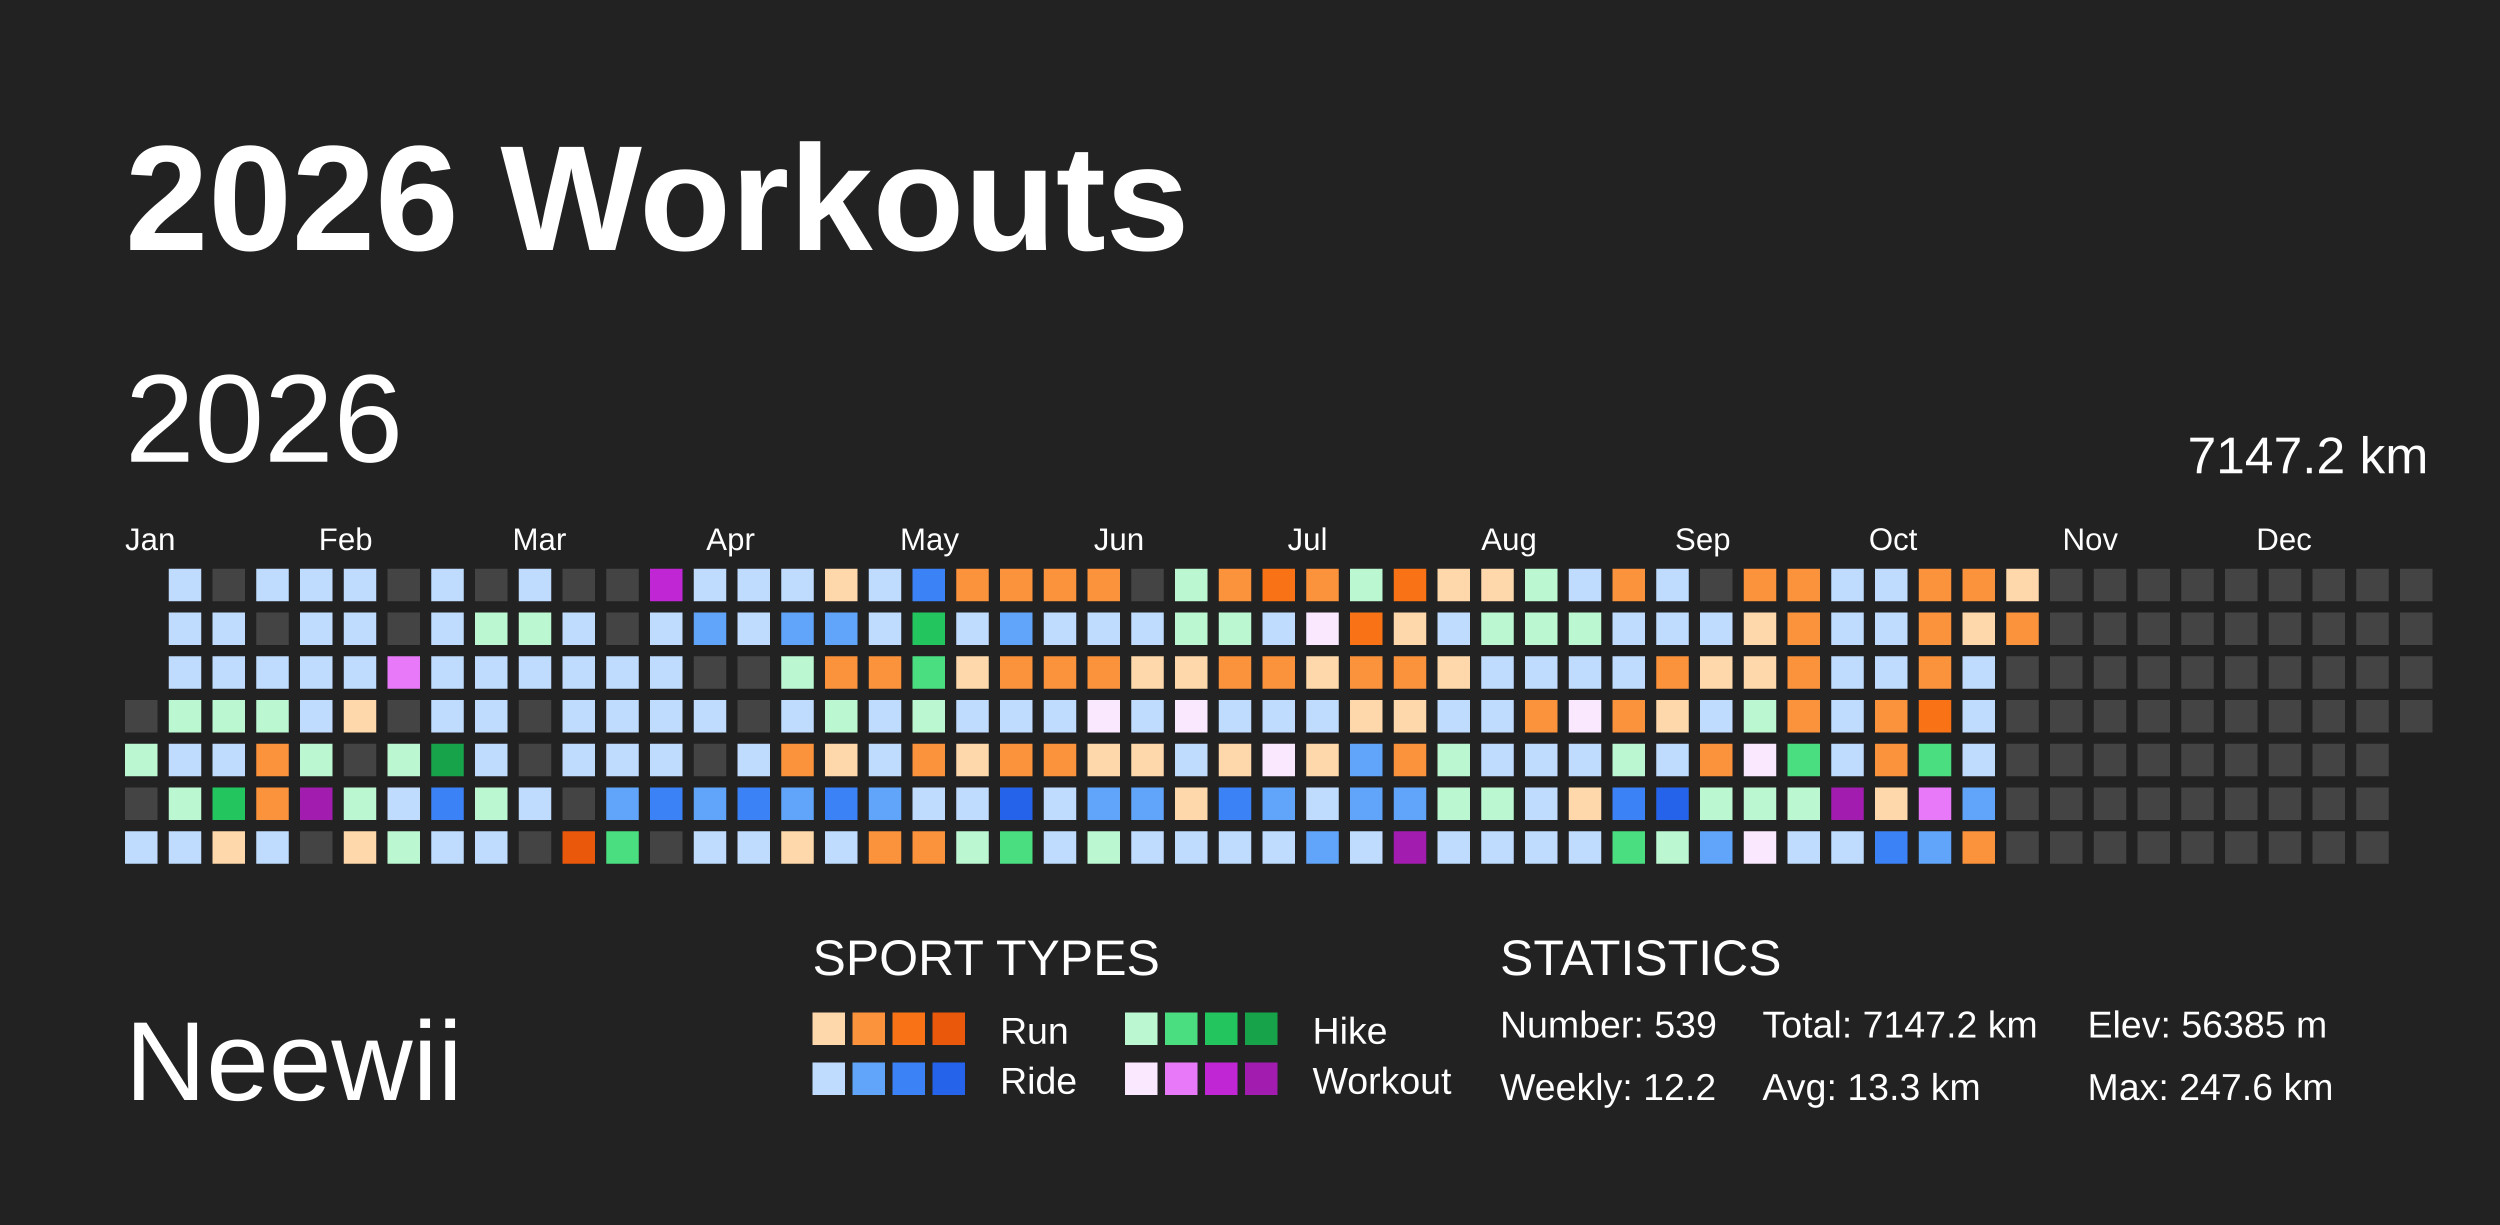
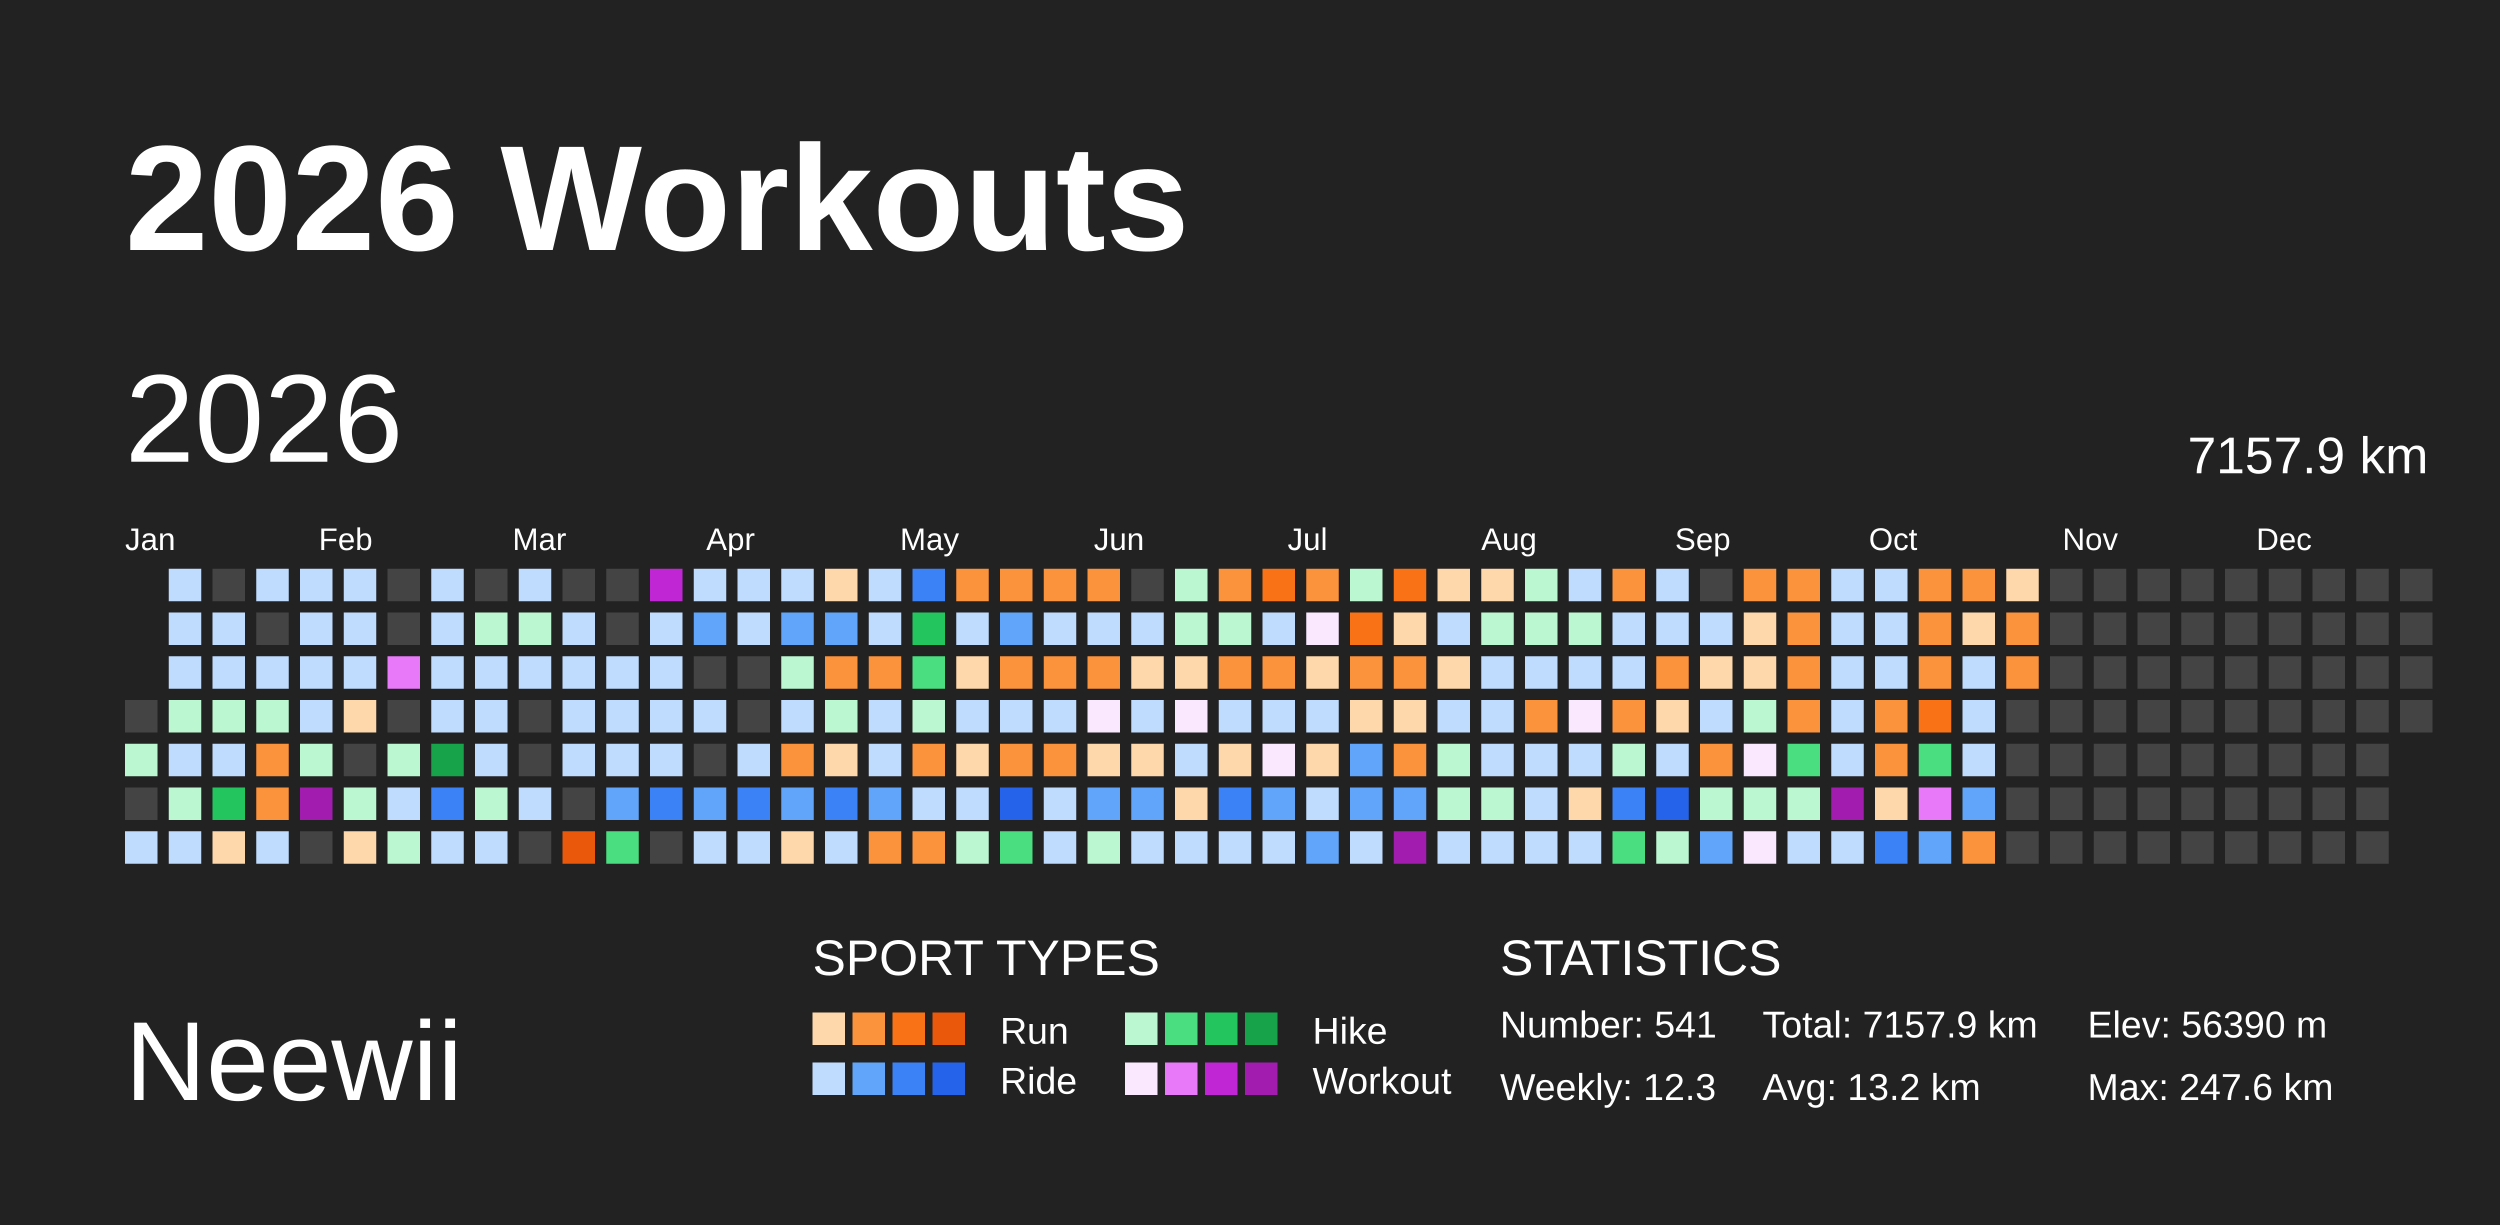
<svg xmlns="http://www.w3.org/2000/svg" baseProfile="full" height="98mm" version="1.1" viewBox="0,0,200,98" width="200mm">
  <defs />
  <rect fill="#222222" height="98" width="200" x="0" y="0" />
  <text fill="#FFFFFF" style="font-size:12px; font-family:Arial; font-weight:bold;" x="10" y="20">2026 Workouts</text>
  <text fill="#FFFFFF" style="font-size:9px; font-family:Arial" x="10" y="88">Neewii</text>
  <text fill="#FFFFFF" style="font-size:4px; font-family:Arial" x="65" y="78">SPORT TYPES</text>
  <rect fill="#fed7aa" height="2.6" width="2.6" x="65.0" y="81" />
  <rect fill="#fb923c" height="2.6" width="2.6" x="68.2" y="81" />
  <rect fill="#f97316" height="2.6" width="2.6" x="71.4" y="81" />
  <rect fill="#ea580c" height="2.6" width="2.6" x="74.6" y="81" />
  <text fill="#FFFFFF" style="font-size:3px; font-family:Arial" x="80" y="83.5">Run</text>
  <rect fill="#bbf7d0" height="2.6" width="2.6" x="90.0" y="81" />
  <rect fill="#4ade80" height="2.6" width="2.6" x="93.2" y="81" />
  <rect fill="#22c55e" height="2.6" width="2.6" x="96.4" y="81" />
  <rect fill="#16a34a" height="2.6" width="2.6" x="99.6" y="81" />
  <text fill="#FFFFFF" style="font-size:3px; font-family:Arial" x="105" y="83.5">Hike</text>
  <rect fill="#bfdbfe" height="2.6" width="2.6" x="65.0" y="85" />
  <rect fill="#60a5fa" height="2.6" width="2.6" x="68.2" y="85" />
  <rect fill="#3b82f6" height="2.6" width="2.6" x="71.4" y="85" />
  <rect fill="#2563eb" height="2.6" width="2.6" x="74.6" y="85" />
  <text fill="#FFFFFF" style="font-size:3px; font-family:Arial" x="80" y="87.5">Ride</text>
  <rect fill="#fae8ff" height="2.6" width="2.6" x="90.0" y="85" />
  <rect fill="#e879f9" height="2.6" width="2.6" x="93.2" y="85" />
  <rect fill="#c026d3" height="2.6" width="2.6" x="96.4" y="85" />
  <rect fill="#a21caf" height="2.6" width="2.6" x="99.6" y="85" />
  <text fill="#FFFFFF" style="font-size:3px; font-family:Arial" x="105" y="87.5">Workout</text>
  <text fill="#FFFFFF" style="font-size:4px; font-family:Arial" x="120" y="78">STATISTICS</text>
-   <text fill="#FFFFFF" style="font-size:3px; font-family:Arial" x="120" y="83">Number: 539</text>
-   <text fill="#FFFFFF" style="font-size:3px; font-family:Arial" x="120" y="88">Weekly: 12.2</text>
-   <text fill="#FFFFFF" style="font-size:3px; font-family:Arial" x="141" y="83">Total: 7147.2 km</text>
-   <text fill="#FFFFFF" style="font-size:3px; font-family:Arial" x="141" y="88">Avg: 13.3 km</text>
-   <text fill="#FFFFFF" style="font-size:3px; font-family:Arial" x="167" y="83">Elev: 56385 m</text>
+   <text fill="#FFFFFF" style="font-size:3px; font-family:Arial" x="120" y="83">Number: 541</text>
+   <text fill="#FFFFFF" style="font-size:3px; font-family:Arial" x="120" y="88">Weekly: 12.3</text>
+   <text fill="#FFFFFF" style="font-size:3px; font-family:Arial" x="141" y="83">Total: 7157.9 km</text>
+   <text fill="#FFFFFF" style="font-size:3px; font-family:Arial" x="141" y="88">Avg: 13.2 km</text>
+   <text fill="#FFFFFF" style="font-size:3px; font-family:Arial" x="167" y="83">Elev: 56390 m</text>
  <text fill="#FFFFFF" style="font-size:3px; font-family:Arial" x="167" y="88">Max: 247.6 km</text>
  <text dominant-baseline="hanging" fill="#FFFFFF" style="font-size:10.0px; font-family:Arial;" x="10" y="30">2026</text>
-   <text dominant-baseline="hanging" fill="#FFFFFF" style="font-size:4.125px; font-family:Arial;" x="175" y="35">7147.2 km</text>
+   <text dominant-baseline="hanging" fill="#FFFFFF" style="font-size:4.125px; font-family:Arial;" x="175" y="35">7157.9 km</text>
  <text fill="#FFFFFF" style="font-size:2.5px; font-family:Arial" x="10.0" y="44">Jan</text>
  <text fill="#FFFFFF" style="font-size:2.5px; font-family:Arial" x="25.5" y="44">Feb</text>
  <text fill="#FFFFFF" style="font-size:2.5px; font-family:Arial" x="41.0" y="44">Mar</text>
  <text fill="#FFFFFF" style="font-size:2.5px; font-family:Arial" x="56.5" y="44">Apr</text>
  <text fill="#FFFFFF" style="font-size:2.5px; font-family:Arial" x="72.0" y="44">May</text>
  <text fill="#FFFFFF" style="font-size:2.5px; font-family:Arial" x="87.5" y="44">Jun</text>
  <text fill="#FFFFFF" style="font-size:2.5px; font-family:Arial" x="103.0" y="44">Jul</text>
  <text fill="#FFFFFF" style="font-size:2.5px; font-family:Arial" x="118.5" y="44">Aug</text>
  <text fill="#FFFFFF" style="font-size:2.5px; font-family:Arial" x="134.0" y="44">Sep</text>
  <text fill="#FFFFFF" style="font-size:2.5px; font-family:Arial" x="149.5" y="44">Oct</text>
  <text fill="#FFFFFF" style="font-size:2.5px; font-family:Arial" x="165.0" y="44">Nov</text>
  <text fill="#FFFFFF" style="font-size:2.5px; font-family:Arial" x="180.5" y="44">Dec</text>
  <rect fill="#444444" height="2.6" width="2.6" x="10.0" y="56.0" />
  <rect fill="#bbf7d0" height="2.6" width="2.6" x="10.0" y="59.5" />
  <rect fill="#444444" height="2.6" width="2.6" x="10.0" y="63.0" />
  <rect fill="#bfdbfe" height="2.6" width="2.6" x="10.0" y="66.5" />
  <rect fill="#bfdbfe" height="2.6" width="2.6" x="13.5" y="45.5" />
  <rect fill="#bfdbfe" height="2.6" width="2.6" x="13.5" y="49.0" />
  <rect fill="#bfdbfe" height="2.6" width="2.6" x="13.5" y="52.5" />
  <rect fill="#bbf7d0" height="2.6" width="2.6" x="13.5" y="56.0" />
  <rect fill="#bfdbfe" height="2.6" width="2.6" x="13.5" y="59.5" />
  <rect fill="#bbf7d0" height="2.6" width="2.6" x="13.5" y="63.0" />
  <rect fill="#bfdbfe" height="2.6" width="2.6" x="13.5" y="66.5" />
  <rect fill="#444444" height="2.6" width="2.6" x="17.0" y="45.5" />
  <rect fill="#bfdbfe" height="2.6" width="2.6" x="17.0" y="49.0" />
  <rect fill="#bfdbfe" height="2.6" width="2.6" x="17.0" y="52.5" />
  <rect fill="#bbf7d0" height="2.6" width="2.6" x="17.0" y="56.0" />
  <rect fill="#bfdbfe" height="2.6" width="2.6" x="17.0" y="59.5" />
  <rect fill="#22c55e" height="2.6" width="2.6" x="17.0" y="63.0" />
  <rect fill="#fed7aa" height="2.6" width="2.6" x="17.0" y="66.5" />
  <rect fill="#bfdbfe" height="2.6" width="2.6" x="20.5" y="45.5" />
  <rect fill="#444444" height="2.6" width="2.6" x="20.5" y="49.0" />
  <rect fill="#bfdbfe" height="2.6" width="2.6" x="20.5" y="52.5" />
  <rect fill="#bbf7d0" height="2.6" width="2.6" x="20.5" y="56.0" />
  <rect fill="#fb923c" height="2.6" width="2.6" x="20.5" y="59.5" />
  <rect fill="#fb923c" height="2.6" width="2.6" x="20.5" y="63.0" />
  <rect fill="#bfdbfe" height="2.6" width="2.6" x="20.5" y="66.5" />
  <rect fill="#bfdbfe" height="2.6" width="2.6" x="24.0" y="45.5" />
  <rect fill="#bfdbfe" height="2.6" width="2.6" x="24.0" y="49.0" />
  <rect fill="#bfdbfe" height="2.6" width="2.6" x="24.0" y="52.5" />
  <rect fill="#bfdbfe" height="2.6" width="2.6" x="24.0" y="56.0" />
  <rect fill="#bbf7d0" height="2.6" width="2.6" x="24.0" y="59.5" />
  <rect fill="#a21caf" height="2.6" width="2.6" x="24.0" y="63.0" />
  <rect fill="#444444" height="2.6" width="2.6" x="24.0" y="66.5" />
  <rect fill="#bfdbfe" height="2.6" width="2.6" x="27.5" y="45.5" />
  <rect fill="#bfdbfe" height="2.6" width="2.6" x="27.5" y="49.0" />
  <rect fill="#bfdbfe" height="2.6" width="2.6" x="27.5" y="52.5" />
  <rect fill="#fed7aa" height="2.6" width="2.6" x="27.5" y="56.0" />
  <rect fill="#444444" height="2.6" width="2.6" x="27.5" y="59.5" />
  <rect fill="#bbf7d0" height="2.6" width="2.6" x="27.5" y="63.0" />
  <rect fill="#fed7aa" height="2.6" width="2.6" x="27.5" y="66.5" />
  <rect fill="#444444" height="2.6" width="2.6" x="31.0" y="45.5" />
  <rect fill="#444444" height="2.6" width="2.6" x="31.0" y="49.0" />
  <rect fill="#e879f9" height="2.6" width="2.6" x="31.0" y="52.5" />
  <rect fill="#444444" height="2.6" width="2.6" x="31.0" y="56.0" />
  <rect fill="#bbf7d0" height="2.6" width="2.6" x="31.0" y="59.5" />
  <rect fill="#bfdbfe" height="2.6" width="2.6" x="31.0" y="63.0" />
  <rect fill="#bbf7d0" height="2.6" width="2.6" x="31.0" y="66.5" />
  <rect fill="#bfdbfe" height="2.6" width="2.6" x="34.5" y="45.5" />
  <rect fill="#bfdbfe" height="2.6" width="2.6" x="34.5" y="49.0" />
  <rect fill="#bfdbfe" height="2.6" width="2.6" x="34.5" y="52.5" />
  <rect fill="#bfdbfe" height="2.6" width="2.6" x="34.5" y="56.0" />
  <rect fill="#16a34a" height="2.6" width="2.6" x="34.5" y="59.5" />
  <rect fill="#3b82f6" height="2.6" width="2.6" x="34.5" y="63.0" />
  <rect fill="#bfdbfe" height="2.6" width="2.6" x="34.5" y="66.5" />
  <rect fill="#444444" height="2.6" width="2.6" x="38.0" y="45.5" />
  <rect fill="#bbf7d0" height="2.6" width="2.6" x="38.0" y="49.0" />
  <rect fill="#bfdbfe" height="2.6" width="2.6" x="38.0" y="52.5" />
  <rect fill="#bfdbfe" height="2.6" width="2.6" x="38.0" y="56.0" />
  <rect fill="#bfdbfe" height="2.6" width="2.6" x="38.0" y="59.5" />
  <rect fill="#bbf7d0" height="2.6" width="2.6" x="38.0" y="63.0" />
  <rect fill="#bfdbfe" height="2.6" width="2.6" x="38.0" y="66.5" />
  <rect fill="#bfdbfe" height="2.6" width="2.6" x="41.5" y="45.5" />
  <rect fill="#bbf7d0" height="2.6" width="2.6" x="41.5" y="49.0" />
  <rect fill="#bfdbfe" height="2.6" width="2.6" x="41.5" y="52.5" />
  <rect fill="#444444" height="2.6" width="2.6" x="41.5" y="56.0" />
  <rect fill="#444444" height="2.6" width="2.6" x="41.5" y="59.5" />
  <rect fill="#bfdbfe" height="2.6" width="2.6" x="41.5" y="63.0" />
  <rect fill="#444444" height="2.6" width="2.6" x="41.5" y="66.5" />
  <rect fill="#444444" height="2.6" width="2.6" x="45.0" y="45.5" />
  <rect fill="#bfdbfe" height="2.6" width="2.6" x="45.0" y="49.0" />
  <rect fill="#bfdbfe" height="2.6" width="2.6" x="45.0" y="52.5" />
  <rect fill="#bfdbfe" height="2.6" width="2.6" x="45.0" y="56.0" />
  <rect fill="#bfdbfe" height="2.6" width="2.6" x="45.0" y="59.5" />
  <rect fill="#444444" height="2.6" width="2.6" x="45.0" y="63.0" />
  <rect fill="#ea580c" height="2.6" width="2.6" x="45.0" y="66.5" />
  <rect fill="#444444" height="2.6" width="2.6" x="48.5" y="45.5" />
  <rect fill="#444444" height="2.6" width="2.6" x="48.5" y="49.0" />
  <rect fill="#bfdbfe" height="2.6" width="2.6" x="48.5" y="52.5" />
  <rect fill="#bfdbfe" height="2.6" width="2.6" x="48.5" y="56.0" />
  <rect fill="#bfdbfe" height="2.6" width="2.6" x="48.5" y="59.5" />
  <rect fill="#60a5fa" height="2.6" width="2.6" x="48.5" y="63.0" />
  <rect fill="#4ade80" height="2.6" width="2.6" x="48.5" y="66.5" />
  <rect fill="#c026d3" height="2.6" width="2.6" x="52.0" y="45.5" />
  <rect fill="#bfdbfe" height="2.6" width="2.6" x="52.0" y="49.0" />
  <rect fill="#bfdbfe" height="2.6" width="2.6" x="52.0" y="52.5" />
  <rect fill="#bfdbfe" height="2.6" width="2.6" x="52.0" y="56.0" />
  <rect fill="#bfdbfe" height="2.6" width="2.6" x="52.0" y="59.5" />
  <rect fill="#3b82f6" height="2.6" width="2.6" x="52.0" y="63.0" />
  <rect fill="#444444" height="2.6" width="2.6" x="52.0" y="66.5" />
  <rect fill="#bfdbfe" height="2.6" width="2.6" x="55.5" y="45.5" />
  <rect fill="#60a5fa" height="2.6" width="2.6" x="55.5" y="49.0" />
  <rect fill="#444444" height="2.6" width="2.6" x="55.5" y="52.5" />
  <rect fill="#bfdbfe" height="2.6" width="2.6" x="55.5" y="56.0" />
  <rect fill="#444444" height="2.6" width="2.6" x="55.5" y="59.5" />
  <rect fill="#60a5fa" height="2.6" width="2.6" x="55.5" y="63.0" />
  <rect fill="#bfdbfe" height="2.6" width="2.6" x="55.5" y="66.5" />
  <rect fill="#bfdbfe" height="2.6" width="2.6" x="59.0" y="45.5" />
  <rect fill="#bfdbfe" height="2.6" width="2.6" x="59.0" y="49.0" />
  <rect fill="#444444" height="2.6" width="2.6" x="59.0" y="52.5" />
  <rect fill="#444444" height="2.6" width="2.6" x="59.0" y="56.0" />
  <rect fill="#bfdbfe" height="2.6" width="2.6" x="59.0" y="59.5" />
  <rect fill="#3b82f6" height="2.6" width="2.6" x="59.0" y="63.0" />
  <rect fill="#bfdbfe" height="2.6" width="2.6" x="59.0" y="66.5" />
  <rect fill="#bfdbfe" height="2.6" width="2.6" x="62.5" y="45.5" />
  <rect fill="#60a5fa" height="2.6" width="2.6" x="62.5" y="49.0" />
  <rect fill="#bbf7d0" height="2.6" width="2.6" x="62.5" y="52.5" />
  <rect fill="#bfdbfe" height="2.6" width="2.6" x="62.5" y="56.0" />
  <rect fill="#fb923c" height="2.6" width="2.6" x="62.5" y="59.5" />
  <rect fill="#60a5fa" height="2.6" width="2.6" x="62.5" y="63.0" />
  <rect fill="#fed7aa" height="2.6" width="2.6" x="62.5" y="66.5" />
  <rect fill="#fed7aa" height="2.6" width="2.6" x="66.0" y="45.5" />
  <rect fill="#60a5fa" height="2.6" width="2.6" x="66.0" y="49.0" />
  <rect fill="#fb923c" height="2.6" width="2.6" x="66.0" y="52.5" />
  <rect fill="#bbf7d0" height="2.6" width="2.6" x="66.0" y="56.0" />
  <rect fill="#fed7aa" height="2.6" width="2.6" x="66.0" y="59.5" />
  <rect fill="#3b82f6" height="2.6" width="2.6" x="66.0" y="63.0" />
  <rect fill="#bfdbfe" height="2.6" width="2.6" x="66.0" y="66.5" />
  <rect fill="#bfdbfe" height="2.6" width="2.6" x="69.5" y="45.5" />
  <rect fill="#bfdbfe" height="2.6" width="2.6" x="69.5" y="49.0" />
  <rect fill="#fb923c" height="2.6" width="2.6" x="69.5" y="52.5" />
  <rect fill="#bfdbfe" height="2.6" width="2.6" x="69.5" y="56.0" />
  <rect fill="#bfdbfe" height="2.6" width="2.6" x="69.5" y="59.5" />
  <rect fill="#60a5fa" height="2.6" width="2.6" x="69.5" y="63.0" />
  <rect fill="#fb923c" height="2.6" width="2.6" x="69.5" y="66.5" />
  <rect fill="#3b82f6" height="2.6" width="2.6" x="73.0" y="45.5" />
  <rect fill="#22c55e" height="2.6" width="2.6" x="73.0" y="49.0" />
  <rect fill="#4ade80" height="2.6" width="2.6" x="73.0" y="52.5" />
  <rect fill="#bbf7d0" height="2.6" width="2.6" x="73.0" y="56.0" />
  <rect fill="#fb923c" height="2.6" width="2.6" x="73.0" y="59.5" />
  <rect fill="#bfdbfe" height="2.6" width="2.6" x="73.0" y="63.0" />
  <rect fill="#fb923c" height="2.6" width="2.6" x="73.0" y="66.5" />
  <rect fill="#fb923c" height="2.6" width="2.6" x="76.5" y="45.5" />
  <rect fill="#bfdbfe" height="2.6" width="2.6" x="76.5" y="49.0" />
  <rect fill="#fed7aa" height="2.6" width="2.6" x="76.5" y="52.5" />
  <rect fill="#bfdbfe" height="2.6" width="2.6" x="76.5" y="56.0" />
  <rect fill="#fed7aa" height="2.6" width="2.6" x="76.5" y="59.5" />
  <rect fill="#bfdbfe" height="2.6" width="2.6" x="76.5" y="63.0" />
  <rect fill="#bbf7d0" height="2.6" width="2.6" x="76.5" y="66.5" />
  <rect fill="#fb923c" height="2.6" width="2.6" x="80.0" y="45.5" />
  <rect fill="#60a5fa" height="2.6" width="2.6" x="80.0" y="49.0" />
  <rect fill="#fb923c" height="2.6" width="2.6" x="80.0" y="52.5" />
  <rect fill="#bfdbfe" height="2.6" width="2.6" x="80.0" y="56.0" />
  <rect fill="#fb923c" height="2.6" width="2.6" x="80.0" y="59.5" />
  <rect fill="#2563eb" height="2.6" width="2.6" x="80.0" y="63.0" />
  <rect fill="#4ade80" height="2.6" width="2.6" x="80.0" y="66.5" />
  <rect fill="#fb923c" height="2.6" width="2.6" x="83.5" y="45.5" />
  <rect fill="#bfdbfe" height="2.6" width="2.6" x="83.5" y="49.0" />
  <rect fill="#fb923c" height="2.6" width="2.6" x="83.5" y="52.5" />
  <rect fill="#bfdbfe" height="2.6" width="2.6" x="83.5" y="56.0" />
  <rect fill="#fb923c" height="2.6" width="2.6" x="83.5" y="59.5" />
  <rect fill="#bfdbfe" height="2.6" width="2.6" x="83.5" y="63.0" />
  <rect fill="#bfdbfe" height="2.6" width="2.6" x="83.5" y="66.5" />
  <rect fill="#fb923c" height="2.6" width="2.6" x="87.0" y="45.5" />
  <rect fill="#bfdbfe" height="2.6" width="2.6" x="87.0" y="49.0" />
  <rect fill="#fb923c" height="2.6" width="2.6" x="87.0" y="52.5" />
  <rect fill="#fae8ff" height="2.6" width="2.6" x="87.0" y="56.0" />
  <rect fill="#fed7aa" height="2.6" width="2.6" x="87.0" y="59.5" />
  <rect fill="#60a5fa" height="2.6" width="2.6" x="87.0" y="63.0" />
  <rect fill="#bbf7d0" height="2.6" width="2.6" x="87.0" y="66.5" />
  <rect fill="#444444" height="2.6" width="2.6" x="90.5" y="45.5" />
  <rect fill="#bfdbfe" height="2.6" width="2.6" x="90.5" y="49.0" />
  <rect fill="#fed7aa" height="2.6" width="2.6" x="90.5" y="52.5" />
  <rect fill="#bfdbfe" height="2.6" width="2.6" x="90.5" y="56.0" />
  <rect fill="#fed7aa" height="2.6" width="2.6" x="90.5" y="59.5" />
  <rect fill="#60a5fa" height="2.6" width="2.6" x="90.5" y="63.0" />
  <rect fill="#bfdbfe" height="2.6" width="2.6" x="90.5" y="66.5" />
  <rect fill="#bbf7d0" height="2.6" width="2.6" x="94.0" y="45.5" />
  <rect fill="#bbf7d0" height="2.6" width="2.6" x="94.0" y="49.0" />
  <rect fill="#fed7aa" height="2.6" width="2.6" x="94.0" y="52.5" />
  <rect fill="#fae8ff" height="2.6" width="2.6" x="94.0" y="56.0" />
  <rect fill="#bfdbfe" height="2.6" width="2.6" x="94.0" y="59.5" />
  <rect fill="#fed7aa" height="2.6" width="2.6" x="94.0" y="63.0" />
  <rect fill="#bfdbfe" height="2.6" width="2.6" x="94.0" y="66.5" />
  <rect fill="#fb923c" height="2.6" width="2.6" x="97.5" y="45.5" />
  <rect fill="#bbf7d0" height="2.6" width="2.6" x="97.5" y="49.0" />
  <rect fill="#fb923c" height="2.6" width="2.6" x="97.5" y="52.5" />
  <rect fill="#bfdbfe" height="2.6" width="2.6" x="97.5" y="56.0" />
  <rect fill="#fed7aa" height="2.6" width="2.6" x="97.5" y="59.5" />
  <rect fill="#3b82f6" height="2.6" width="2.6" x="97.5" y="63.0" />
  <rect fill="#bfdbfe" height="2.6" width="2.6" x="97.5" y="66.5" />
  <rect fill="#f97316" height="2.6" width="2.6" x="101.0" y="45.5" />
  <rect fill="#bfdbfe" height="2.6" width="2.6" x="101.0" y="49.0" />
  <rect fill="#fb923c" height="2.6" width="2.6" x="101.0" y="52.5" />
  <rect fill="#bfdbfe" height="2.6" width="2.6" x="101.0" y="56.0" />
  <rect fill="#fae8ff" height="2.6" width="2.6" x="101.0" y="59.5" />
  <rect fill="#60a5fa" height="2.6" width="2.6" x="101.0" y="63.0" />
  <rect fill="#bfdbfe" height="2.6" width="2.6" x="101.0" y="66.5" />
  <rect fill="#fb923c" height="2.6" width="2.6" x="104.5" y="45.5" />
  <rect fill="#fae8ff" height="2.6" width="2.6" x="104.5" y="49.0" />
  <rect fill="#fed7aa" height="2.6" width="2.6" x="104.5" y="52.5" />
  <rect fill="#bfdbfe" height="2.6" width="2.6" x="104.5" y="56.0" />
  <rect fill="#fed7aa" height="2.6" width="2.6" x="104.5" y="59.5" />
  <rect fill="#bfdbfe" height="2.6" width="2.6" x="104.5" y="63.0" />
  <rect fill="#60a5fa" height="2.6" width="2.6" x="104.5" y="66.5" />
  <rect fill="#bbf7d0" height="2.6" width="2.6" x="108.0" y="45.5" />
  <rect fill="#f97316" height="2.6" width="2.6" x="108.0" y="49.0" />
  <rect fill="#fb923c" height="2.6" width="2.6" x="108.0" y="52.5" />
  <rect fill="#fed7aa" height="2.6" width="2.6" x="108.0" y="56.0" />
  <rect fill="#60a5fa" height="2.6" width="2.6" x="108.0" y="59.5" />
  <rect fill="#60a5fa" height="2.6" width="2.6" x="108.0" y="63.0" />
  <rect fill="#bfdbfe" height="2.6" width="2.6" x="108.0" y="66.5" />
  <rect fill="#f97316" height="2.6" width="2.6" x="111.5" y="45.5" />
  <rect fill="#fed7aa" height="2.6" width="2.6" x="111.5" y="49.0" />
  <rect fill="#fb923c" height="2.6" width="2.6" x="111.5" y="52.5" />
  <rect fill="#fed7aa" height="2.6" width="2.6" x="111.5" y="56.0" />
  <rect fill="#fb923c" height="2.6" width="2.6" x="111.5" y="59.5" />
  <rect fill="#60a5fa" height="2.6" width="2.6" x="111.5" y="63.0" />
  <rect fill="#a21caf" height="2.6" width="2.6" x="111.5" y="66.5" />
  <rect fill="#fed7aa" height="2.6" width="2.6" x="115.0" y="45.5" />
  <rect fill="#bfdbfe" height="2.6" width="2.6" x="115.0" y="49.0" />
  <rect fill="#fed7aa" height="2.6" width="2.6" x="115.0" y="52.5" />
  <rect fill="#bfdbfe" height="2.6" width="2.6" x="115.0" y="56.0" />
  <rect fill="#bbf7d0" height="2.6" width="2.6" x="115.0" y="59.5" />
  <rect fill="#bbf7d0" height="2.6" width="2.6" x="115.0" y="63.0" />
  <rect fill="#bfdbfe" height="2.6" width="2.6" x="115.0" y="66.5" />
  <rect fill="#fed7aa" height="2.6" width="2.6" x="118.5" y="45.5" />
  <rect fill="#bbf7d0" height="2.6" width="2.6" x="118.5" y="49.0" />
  <rect fill="#bfdbfe" height="2.6" width="2.6" x="118.5" y="52.5" />
  <rect fill="#bfdbfe" height="2.6" width="2.6" x="118.5" y="56.0" />
  <rect fill="#bfdbfe" height="2.6" width="2.6" x="118.5" y="59.5" />
  <rect fill="#bbf7d0" height="2.6" width="2.6" x="118.5" y="63.0" />
  <rect fill="#bfdbfe" height="2.6" width="2.6" x="118.5" y="66.5" />
  <rect fill="#bbf7d0" height="2.6" width="2.6" x="122.0" y="45.5" />
  <rect fill="#bbf7d0" height="2.6" width="2.6" x="122.0" y="49.0" />
  <rect fill="#bfdbfe" height="2.6" width="2.6" x="122.0" y="52.5" />
  <rect fill="#fb923c" height="2.6" width="2.6" x="122.0" y="56.0" />
  <rect fill="#bfdbfe" height="2.6" width="2.6" x="122.0" y="59.5" />
  <rect fill="#bfdbfe" height="2.6" width="2.6" x="122.0" y="63.0" />
  <rect fill="#bfdbfe" height="2.6" width="2.6" x="122.0" y="66.5" />
  <rect fill="#bfdbfe" height="2.6" width="2.6" x="125.5" y="45.5" />
  <rect fill="#bbf7d0" height="2.6" width="2.6" x="125.5" y="49.0" />
  <rect fill="#bfdbfe" height="2.6" width="2.6" x="125.5" y="52.5" />
  <rect fill="#fae8ff" height="2.6" width="2.6" x="125.5" y="56.0" />
  <rect fill="#bfdbfe" height="2.6" width="2.6" x="125.5" y="59.5" />
  <rect fill="#fed7aa" height="2.6" width="2.6" x="125.5" y="63.0" />
  <rect fill="#bfdbfe" height="2.6" width="2.6" x="125.5" y="66.5" />
  <rect fill="#fb923c" height="2.6" width="2.6" x="129.0" y="45.5" />
  <rect fill="#bfdbfe" height="2.6" width="2.6" x="129.0" y="49.0" />
  <rect fill="#bfdbfe" height="2.6" width="2.6" x="129.0" y="52.5" />
  <rect fill="#fb923c" height="2.6" width="2.6" x="129.0" y="56.0" />
  <rect fill="#bbf7d0" height="2.6" width="2.6" x="129.0" y="59.5" />
  <rect fill="#3b82f6" height="2.6" width="2.6" x="129.0" y="63.0" />
  <rect fill="#4ade80" height="2.6" width="2.6" x="129.0" y="66.5" />
  <rect fill="#bfdbfe" height="2.6" width="2.6" x="132.5" y="45.5" />
  <rect fill="#bfdbfe" height="2.6" width="2.6" x="132.5" y="49.0" />
  <rect fill="#fb923c" height="2.6" width="2.6" x="132.5" y="52.5" />
  <rect fill="#fed7aa" height="2.6" width="2.6" x="132.5" y="56.0" />
  <rect fill="#bfdbfe" height="2.6" width="2.6" x="132.5" y="59.5" />
  <rect fill="#2563eb" height="2.6" width="2.6" x="132.5" y="63.0" />
  <rect fill="#bbf7d0" height="2.6" width="2.6" x="132.5" y="66.5" />
  <rect fill="#444444" height="2.6" width="2.6" x="136.0" y="45.5" />
  <rect fill="#bfdbfe" height="2.6" width="2.6" x="136.0" y="49.0" />
  <rect fill="#fed7aa" height="2.6" width="2.6" x="136.0" y="52.5" />
  <rect fill="#bfdbfe" height="2.6" width="2.6" x="136.0" y="56.0" />
  <rect fill="#fb923c" height="2.6" width="2.6" x="136.0" y="59.5" />
  <rect fill="#bbf7d0" height="2.6" width="2.6" x="136.0" y="63.0" />
  <rect fill="#60a5fa" height="2.6" width="2.6" x="136.0" y="66.5" />
  <rect fill="#fb923c" height="2.6" width="2.6" x="139.5" y="45.5" />
  <rect fill="#fed7aa" height="2.6" width="2.6" x="139.5" y="49.0" />
  <rect fill="#fed7aa" height="2.6" width="2.6" x="139.5" y="52.5" />
  <rect fill="#bbf7d0" height="2.6" width="2.6" x="139.5" y="56.0" />
  <rect fill="#fae8ff" height="2.6" width="2.6" x="139.5" y="59.5" />
  <rect fill="#bbf7d0" height="2.6" width="2.6" x="139.5" y="63.0" />
  <rect fill="#fae8ff" height="2.6" width="2.6" x="139.5" y="66.5" />
  <rect fill="#fb923c" height="2.6" width="2.6" x="143.0" y="45.5" />
  <rect fill="#fb923c" height="2.6" width="2.6" x="143.0" y="49.0" />
  <rect fill="#fb923c" height="2.6" width="2.6" x="143.0" y="52.5" />
  <rect fill="#fb923c" height="2.6" width="2.6" x="143.0" y="56.0" />
  <rect fill="#4ade80" height="2.6" width="2.6" x="143.0" y="59.5" />
  <rect fill="#bbf7d0" height="2.6" width="2.6" x="143.0" y="63.0" />
  <rect fill="#bfdbfe" height="2.6" width="2.6" x="143.0" y="66.5" />
  <rect fill="#bfdbfe" height="2.6" width="2.6" x="146.5" y="45.5" />
  <rect fill="#bfdbfe" height="2.6" width="2.6" x="146.5" y="49.0" />
  <rect fill="#bfdbfe" height="2.6" width="2.6" x="146.5" y="52.5" />
  <rect fill="#bfdbfe" height="2.6" width="2.6" x="146.5" y="56.0" />
  <rect fill="#bfdbfe" height="2.6" width="2.6" x="146.5" y="59.5" />
  <rect fill="#a21caf" height="2.6" width="2.6" x="146.5" y="63.0" />
  <rect fill="#bfdbfe" height="2.6" width="2.6" x="146.5" y="66.5" />
  <rect fill="#bfdbfe" height="2.6" width="2.6" x="150.0" y="45.5" />
  <rect fill="#bfdbfe" height="2.6" width="2.6" x="150.0" y="49.0" />
  <rect fill="#bfdbfe" height="2.6" width="2.6" x="150.0" y="52.5" />
  <rect fill="#fb923c" height="2.6" width="2.6" x="150.0" y="56.0" />
  <rect fill="#fb923c" height="2.6" width="2.6" x="150.0" y="59.5" />
  <rect fill="#fed7aa" height="2.6" width="2.6" x="150.0" y="63.0" />
  <rect fill="#3b82f6" height="2.6" width="2.6" x="150.0" y="66.5" />
  <rect fill="#fb923c" height="2.6" width="2.6" x="153.5" y="45.5" />
  <rect fill="#fb923c" height="2.6" width="2.6" x="153.5" y="49.0" />
  <rect fill="#fb923c" height="2.6" width="2.6" x="153.5" y="52.5" />
  <rect fill="#f97316" height="2.6" width="2.6" x="153.5" y="56.0" />
  <rect fill="#4ade80" height="2.6" width="2.6" x="153.5" y="59.5" />
  <rect fill="#e879f9" height="2.6" width="2.6" x="153.5" y="63.0" />
  <rect fill="#60a5fa" height="2.6" width="2.6" x="153.5" y="66.5" />
  <rect fill="#fb923c" height="2.6" width="2.6" x="157.0" y="45.5" />
  <rect fill="#fed7aa" height="2.6" width="2.6" x="157.0" y="49.0" />
  <rect fill="#bfdbfe" height="2.6" width="2.6" x="157.0" y="52.5" />
  <rect fill="#bfdbfe" height="2.6" width="2.6" x="157.0" y="56.0" />
  <rect fill="#bfdbfe" height="2.6" width="2.6" x="157.0" y="59.5" />
  <rect fill="#60a5fa" height="2.6" width="2.6" x="157.0" y="63.0" />
  <rect fill="#fb923c" height="2.6" width="2.6" x="157.0" y="66.5" />
  <rect fill="#fed7aa" height="2.6" width="2.6" x="160.5" y="45.5" />
  <rect fill="#fb923c" height="2.6" width="2.6" x="160.5" y="49.0" />
-   <rect fill="#444444" height="2.6" width="2.6" x="160.5" y="52.5" />
+   <rect fill="#fb923c" height="2.6" width="2.6" x="160.5" y="52.5" />
  <rect fill="#444444" height="2.6" width="2.6" x="160.5" y="56.0" />
  <rect fill="#444444" height="2.6" width="2.6" x="160.5" y="59.5" />
  <rect fill="#444444" height="2.6" width="2.6" x="160.5" y="63.0" />
  <rect fill="#444444" height="2.6" width="2.6" x="160.5" y="66.5" />
  <rect fill="#444444" height="2.6" width="2.6" x="164.0" y="45.5" />
  <rect fill="#444444" height="2.6" width="2.6" x="164.0" y="49.0" />
  <rect fill="#444444" height="2.6" width="2.6" x="164.0" y="52.5" />
  <rect fill="#444444" height="2.6" width="2.6" x="164.0" y="56.0" />
  <rect fill="#444444" height="2.6" width="2.6" x="164.0" y="59.5" />
  <rect fill="#444444" height="2.6" width="2.6" x="164.0" y="63.0" />
  <rect fill="#444444" height="2.6" width="2.6" x="164.0" y="66.5" />
  <rect fill="#444444" height="2.6" width="2.6" x="167.5" y="45.5" />
  <rect fill="#444444" height="2.6" width="2.6" x="167.5" y="49.0" />
  <rect fill="#444444" height="2.6" width="2.6" x="167.5" y="52.5" />
  <rect fill="#444444" height="2.6" width="2.6" x="167.5" y="56.0" />
  <rect fill="#444444" height="2.6" width="2.6" x="167.5" y="59.5" />
  <rect fill="#444444" height="2.6" width="2.6" x="167.5" y="63.0" />
  <rect fill="#444444" height="2.6" width="2.6" x="167.5" y="66.5" />
  <rect fill="#444444" height="2.6" width="2.6" x="171.0" y="45.5" />
  <rect fill="#444444" height="2.6" width="2.6" x="171.0" y="49.0" />
  <rect fill="#444444" height="2.6" width="2.6" x="171.0" y="52.5" />
  <rect fill="#444444" height="2.6" width="2.6" x="171.0" y="56.0" />
  <rect fill="#444444" height="2.6" width="2.6" x="171.0" y="59.5" />
  <rect fill="#444444" height="2.6" width="2.6" x="171.0" y="63.0" />
  <rect fill="#444444" height="2.6" width="2.6" x="171.0" y="66.5" />
  <rect fill="#444444" height="2.6" width="2.6" x="174.5" y="45.5" />
  <rect fill="#444444" height="2.6" width="2.6" x="174.5" y="49.0" />
  <rect fill="#444444" height="2.6" width="2.6" x="174.5" y="52.5" />
  <rect fill="#444444" height="2.6" width="2.6" x="174.5" y="56.0" />
  <rect fill="#444444" height="2.6" width="2.6" x="174.5" y="59.5" />
  <rect fill="#444444" height="2.6" width="2.6" x="174.5" y="63.0" />
  <rect fill="#444444" height="2.6" width="2.6" x="174.5" y="66.5" />
  <rect fill="#444444" height="2.6" width="2.6" x="178.0" y="45.5" />
  <rect fill="#444444" height="2.6" width="2.6" x="178.0" y="49.0" />
  <rect fill="#444444" height="2.6" width="2.6" x="178.0" y="52.5" />
  <rect fill="#444444" height="2.6" width="2.6" x="178.0" y="56.0" />
  <rect fill="#444444" height="2.6" width="2.6" x="178.0" y="59.5" />
  <rect fill="#444444" height="2.6" width="2.6" x="178.0" y="63.0" />
  <rect fill="#444444" height="2.6" width="2.6" x="178.0" y="66.5" />
  <rect fill="#444444" height="2.6" width="2.6" x="181.5" y="45.5" />
  <rect fill="#444444" height="2.6" width="2.6" x="181.5" y="49.0" />
  <rect fill="#444444" height="2.6" width="2.6" x="181.5" y="52.5" />
  <rect fill="#444444" height="2.6" width="2.6" x="181.5" y="56.0" />
  <rect fill="#444444" height="2.6" width="2.6" x="181.5" y="59.5" />
  <rect fill="#444444" height="2.6" width="2.6" x="181.5" y="63.0" />
  <rect fill="#444444" height="2.6" width="2.6" x="181.5" y="66.5" />
  <rect fill="#444444" height="2.6" width="2.6" x="185.0" y="45.5" />
  <rect fill="#444444" height="2.6" width="2.6" x="185.0" y="49.0" />
  <rect fill="#444444" height="2.6" width="2.6" x="185.0" y="52.5" />
  <rect fill="#444444" height="2.6" width="2.6" x="185.0" y="56.0" />
  <rect fill="#444444" height="2.6" width="2.6" x="185.0" y="59.5" />
  <rect fill="#444444" height="2.6" width="2.6" x="185.0" y="63.0" />
  <rect fill="#444444" height="2.6" width="2.6" x="185.0" y="66.5" />
  <rect fill="#444444" height="2.6" width="2.6" x="188.5" y="45.5" />
  <rect fill="#444444" height="2.6" width="2.6" x="188.5" y="49.0" />
  <rect fill="#444444" height="2.6" width="2.6" x="188.5" y="52.5" />
  <rect fill="#444444" height="2.6" width="2.6" x="188.5" y="56.0" />
  <rect fill="#444444" height="2.6" width="2.6" x="188.5" y="59.5" />
  <rect fill="#444444" height="2.6" width="2.6" x="188.5" y="63.0" />
  <rect fill="#444444" height="2.6" width="2.6" x="188.5" y="66.5" />
  <rect fill="#444444" height="2.6" width="2.6" x="192.0" y="45.5" />
  <rect fill="#444444" height="2.6" width="2.6" x="192.0" y="49.0" />
  <rect fill="#444444" height="2.6" width="2.6" x="192.0" y="52.5" />
  <rect fill="#444444" height="2.6" width="2.6" x="192.0" y="56.0" />
</svg>
